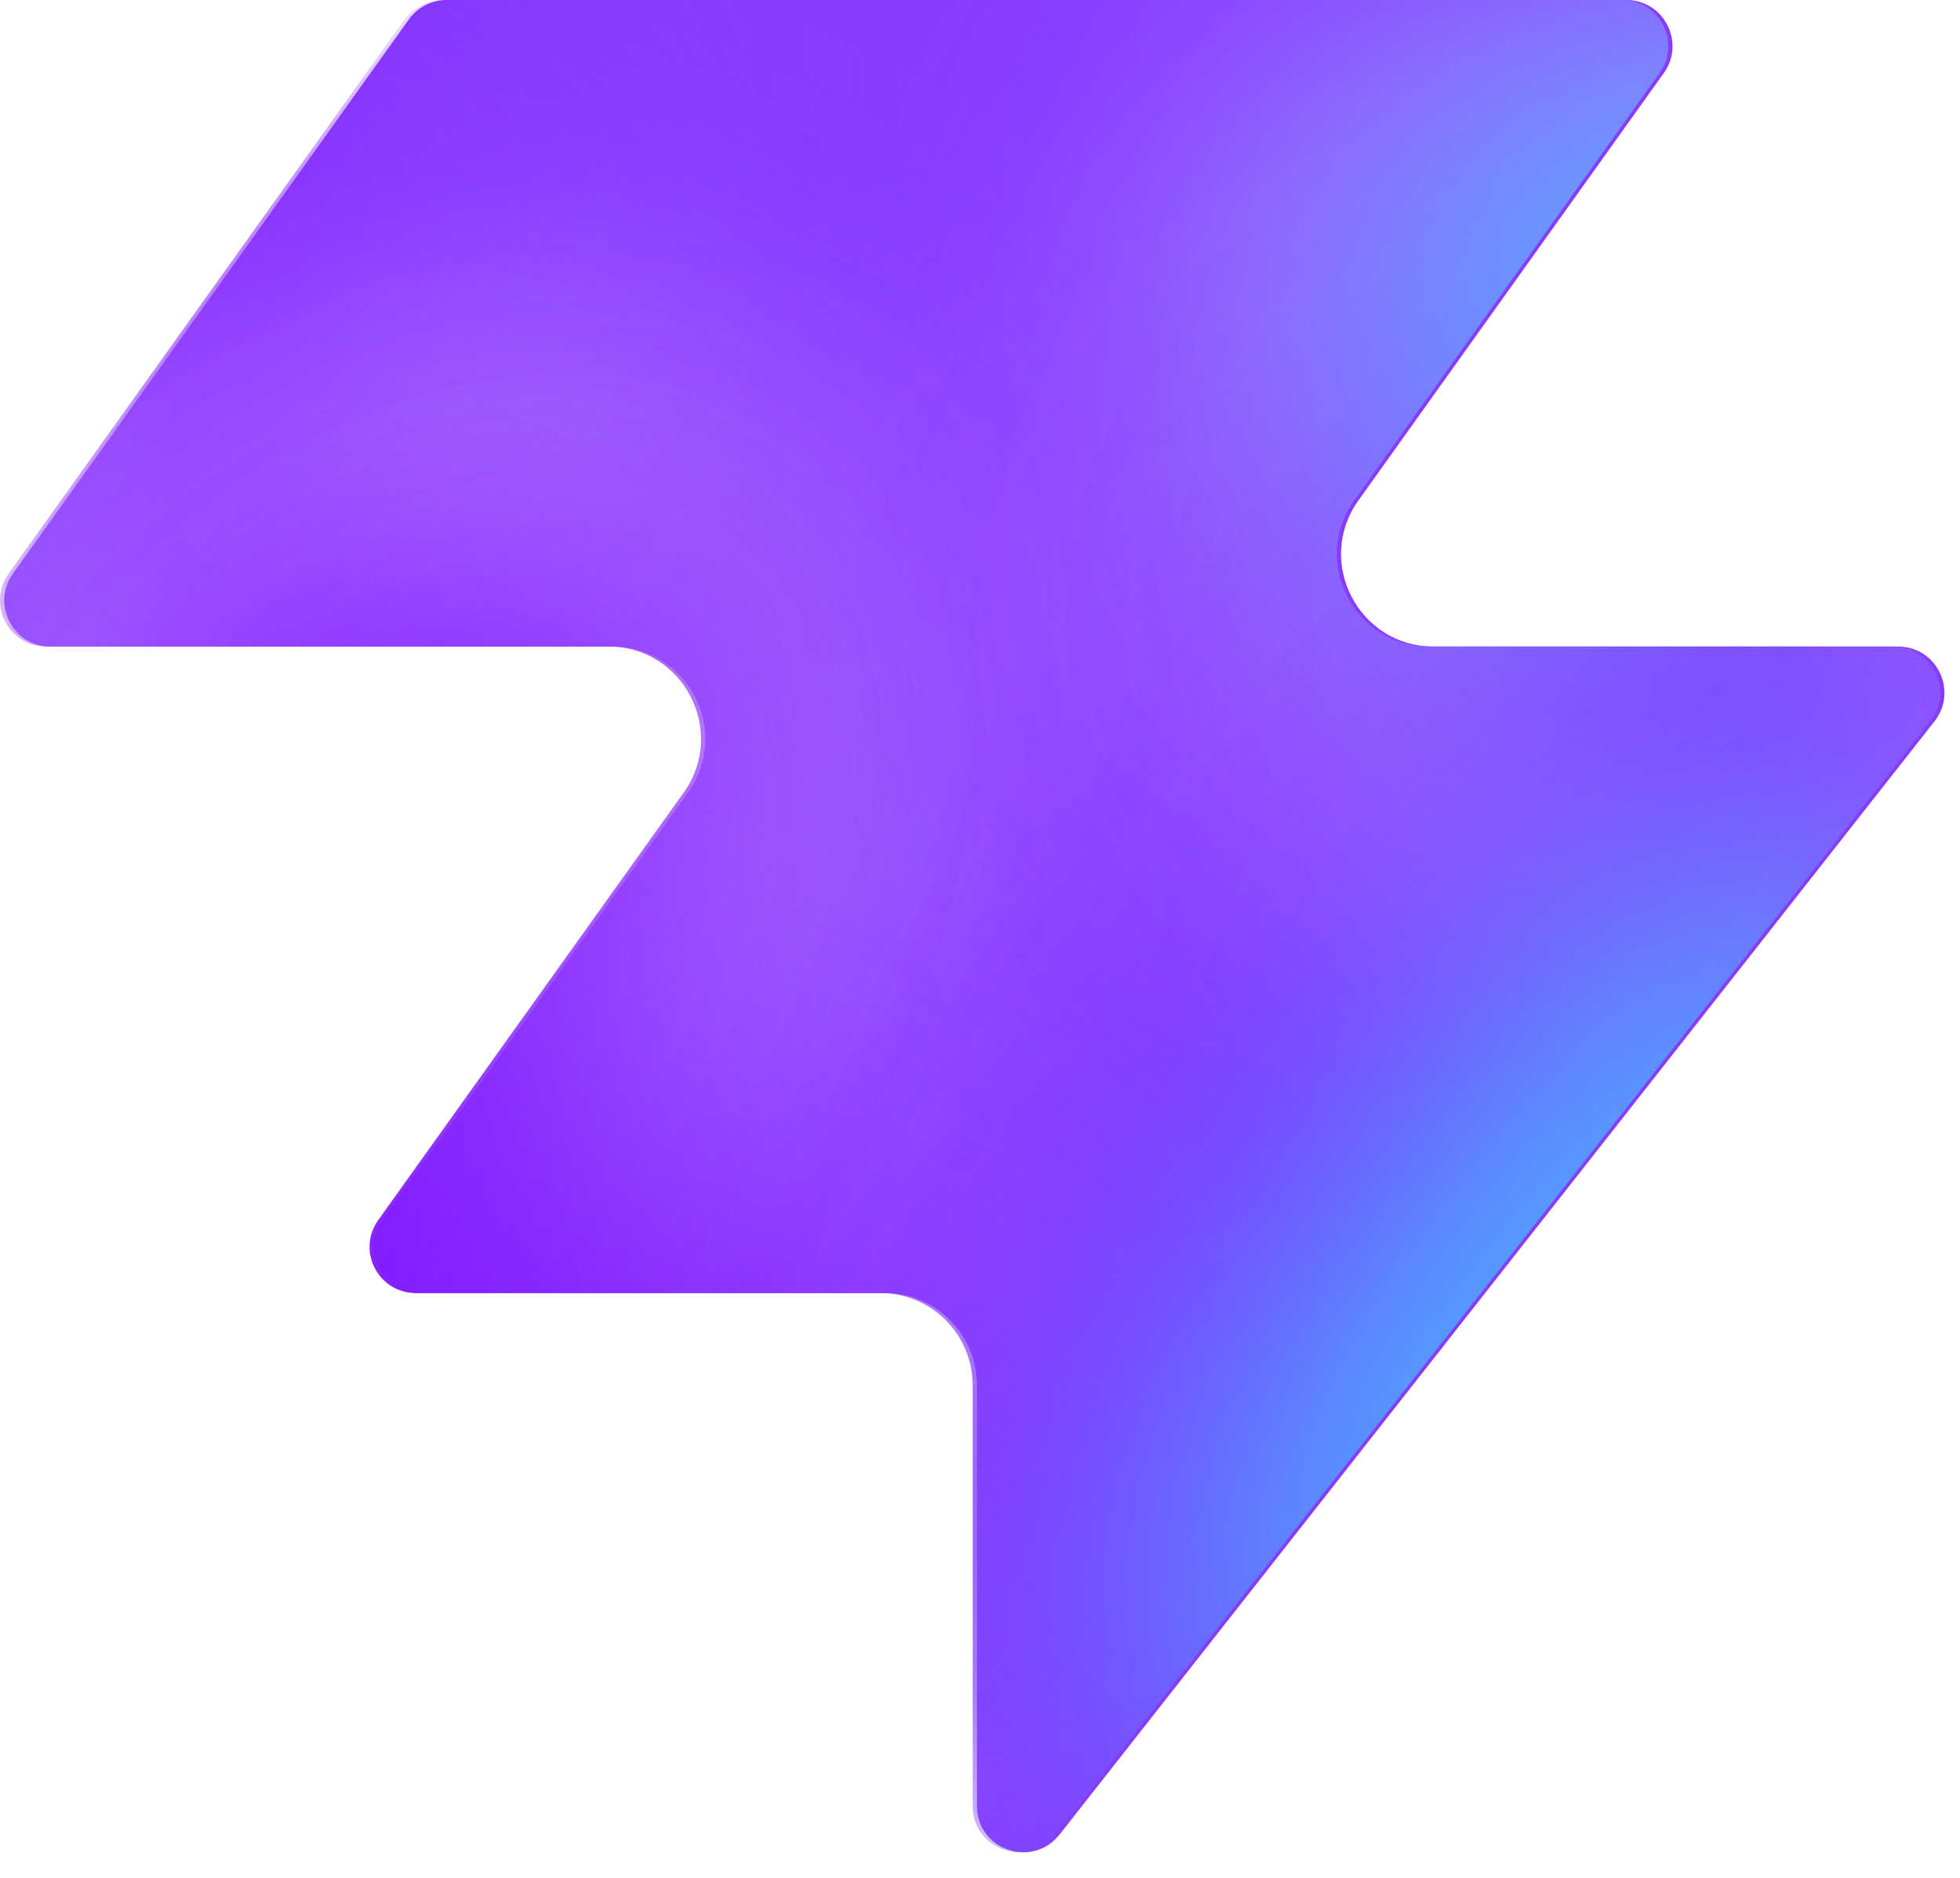
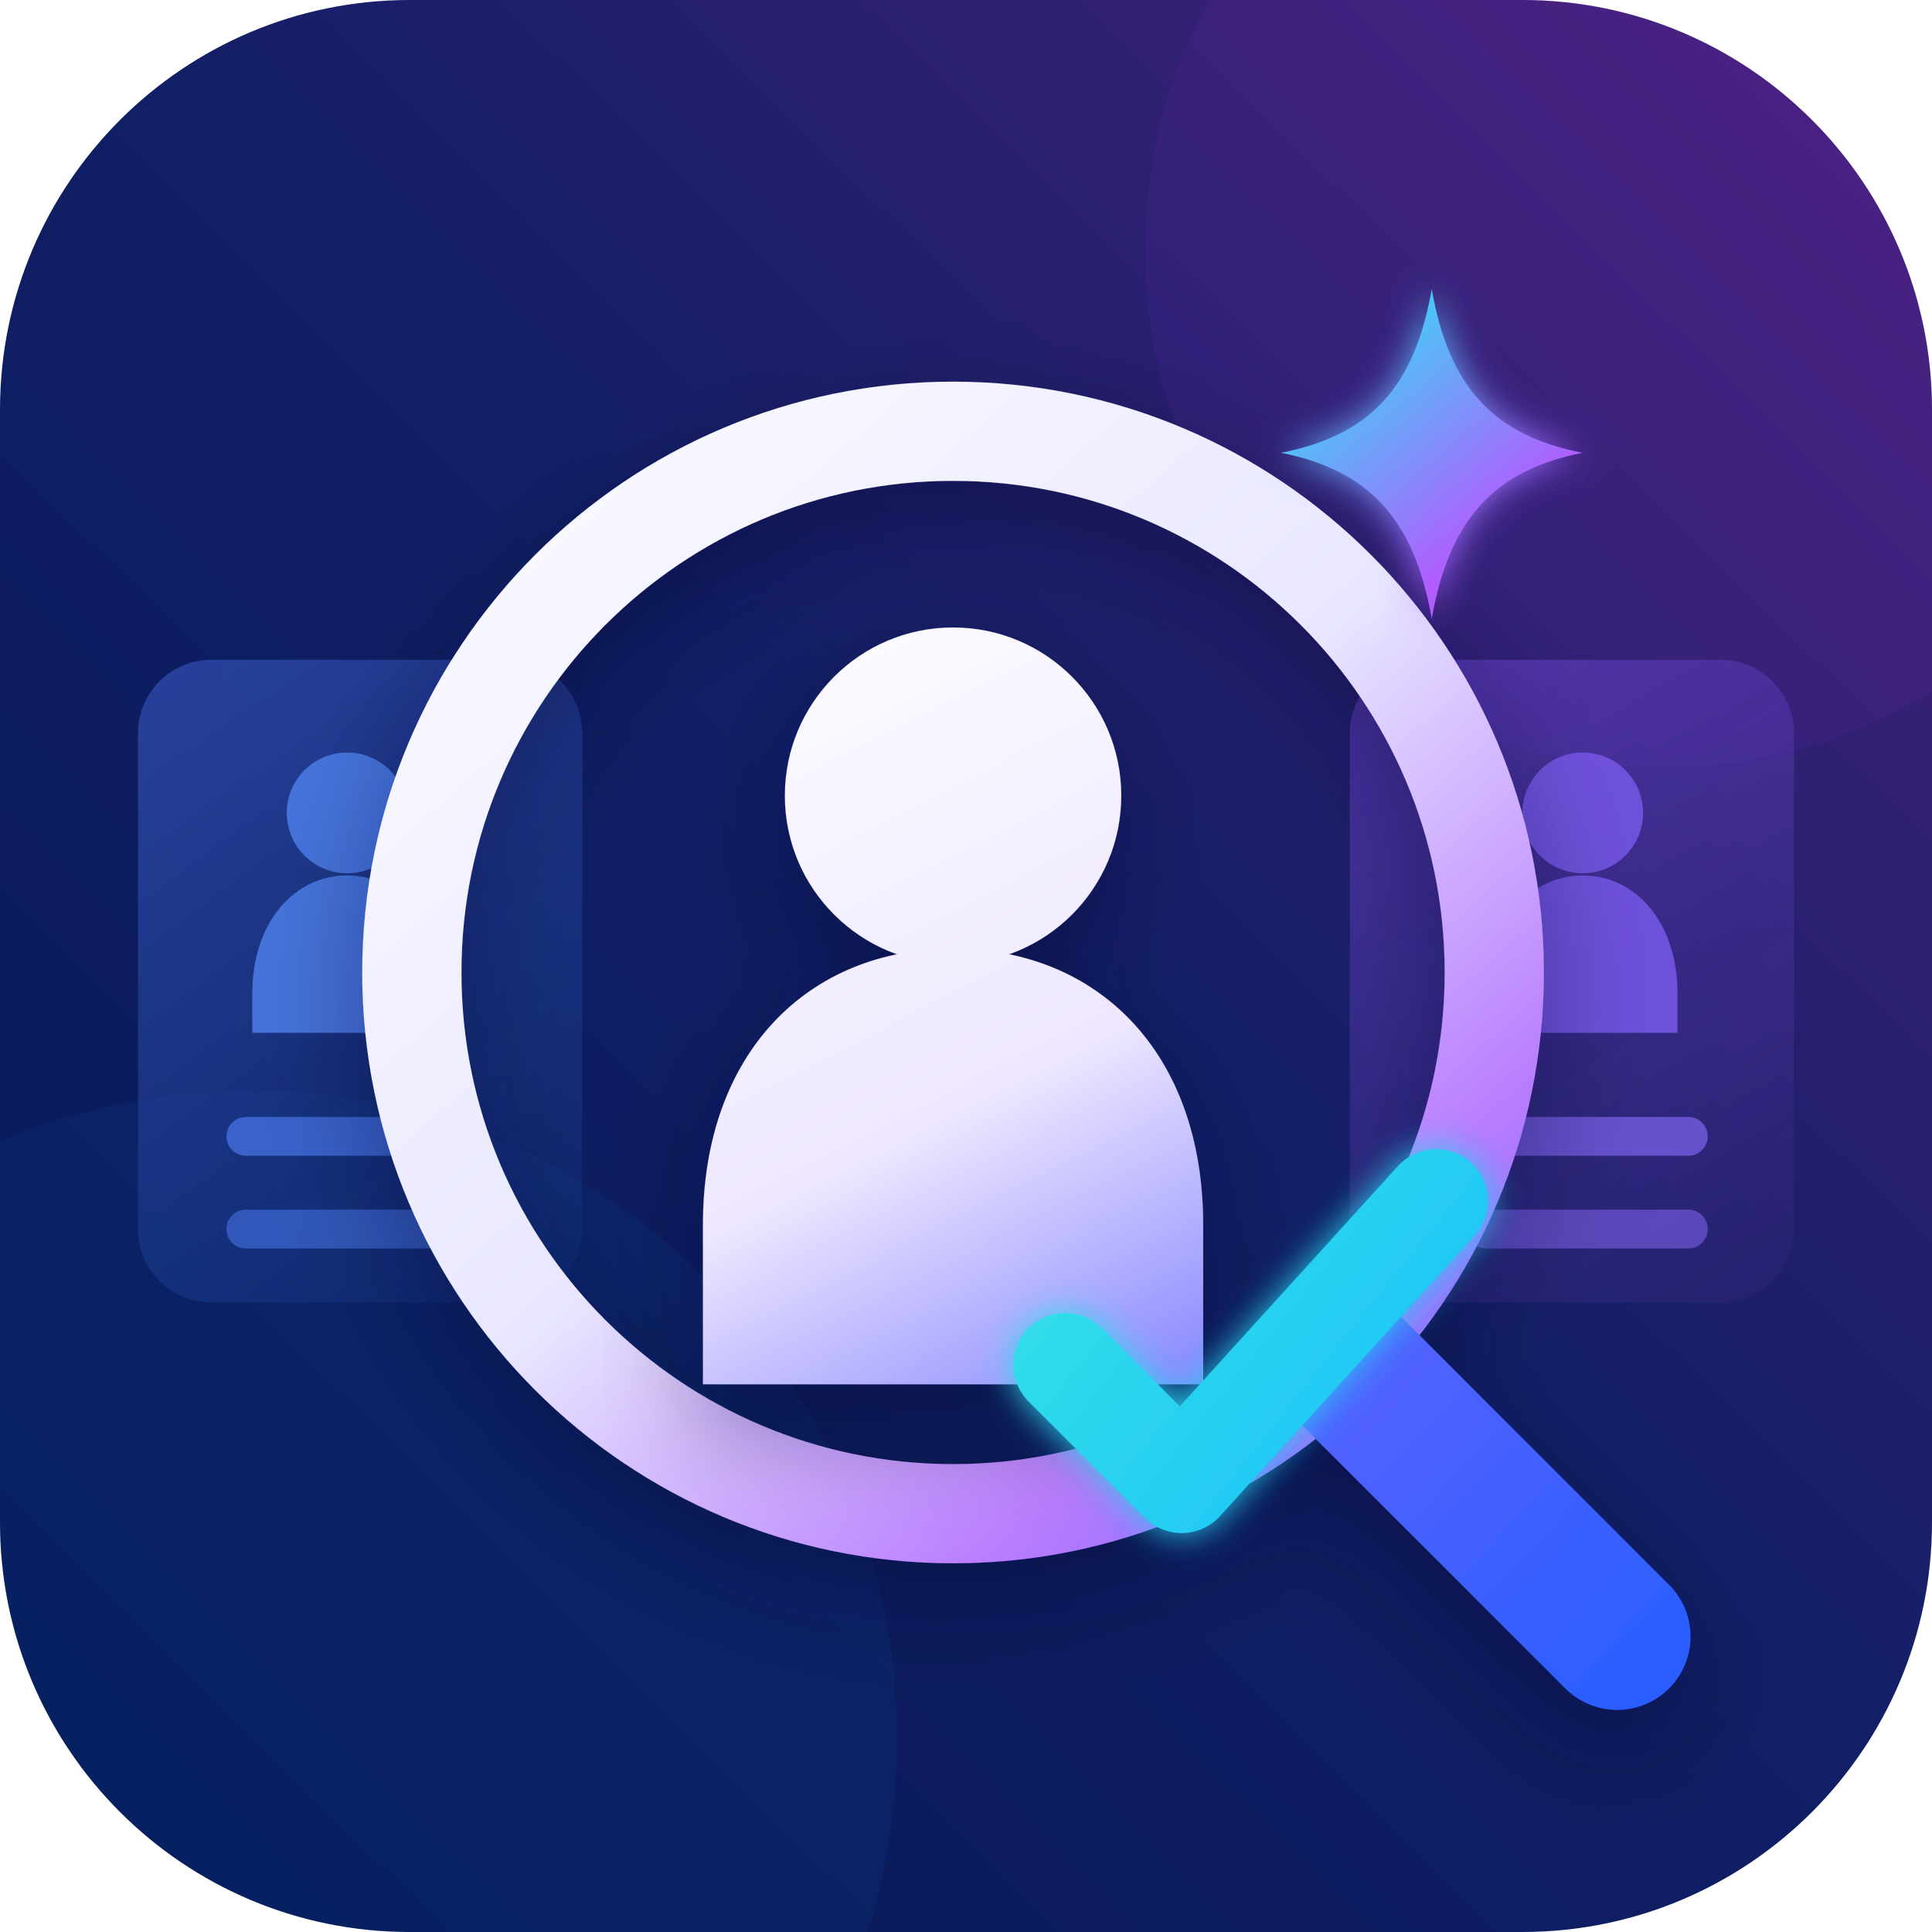
- <svg xmlns="http://www.w3.org/2000/svg" width="48" height="46" fill="none" viewBox="0 0 48 46">
-   <path fill="#863bff" d="M25.946 44.938c-.664.845-2.021.375-2.021-.698V33.937a2.26 2.26 0 0 0-2.262-2.262H10.287c-.92 0-1.456-1.04-.92-1.788l7.48-10.471c1.07-1.497 0-3.578-1.842-3.578H1.237c-.92 0-1.456-1.04-.92-1.788L10.013.474c.214-.297.556-.474.92-.474h28.894c.92 0 1.456 1.04.92 1.788l-7.48 10.471c-1.07 1.498 0 3.579 1.842 3.579h11.377c.943 0 1.473 1.088.89 1.83L25.947 44.94z" style="fill:#863bff;fill:color(display-p3 .525 .23 1);fill-opacity:1" />
-   <mask id="a" width="48" height="46" x="0" y="0" maskUnits="userSpaceOnUse" style="mask-type:alpha">
-     <path fill="#000" d="M25.842 44.938c-.664.844-2.021.375-2.021-.698V33.937a2.26 2.26 0 0 0-2.262-2.262H10.183c-.92 0-1.456-1.04-.92-1.788l7.48-10.471c1.07-1.498 0-3.579-1.842-3.579H1.133c-.92 0-1.456-1.04-.92-1.787L9.91.473c.214-.297.556-.474.92-.474h28.894c.92 0 1.456 1.04.92 1.788l-7.48 10.471c-1.07 1.498 0 3.578 1.842 3.578h11.377c.943 0 1.473 1.088.89 1.832L25.843 44.94z" style="fill:#000;fill-opacity:1" />
-   </mask>
-   <g mask="url(#a)">
-     <g filter="url(#b)">
-       <ellipse cx="5.508" cy="14.704" fill="#ede6ff" rx="5.508" ry="14.704" style="fill:#ede6ff;fill:color(display-p3 .927 .903 1);fill-opacity:1" transform="matrix(.00324 1 1 -.00324 -4.47 31.516)" />
+ <svg xmlns="http://www.w3.org/2000/svg" viewBox="64 64 896 896" style="background:transparent" role="img" aria-labelledby="title desc">
+   <defs>
+     <linearGradient id="bg" x1="130" y1="900" x2="900" y2="120" gradientUnits="userSpaceOnUse">
+       <stop offset="0" stop-color="#071A57" />
+       <stop offset="0.52" stop-color="#111F66" />
+       <stop offset="1" stop-color="#43207A" />
+     </linearGradient>
+     <linearGradient id="ring" x1="250" y1="220" x2="780" y2="820" gradientUnits="userSpaceOnUse">
+       <stop offset="0" stop-color="#FFFFFF" />
+       <stop offset="0.48" stop-color="#E8E7FF" />
+       <stop offset="0.76" stop-color="#B87CFF" />
+       <stop offset="1" stop-color="#4E58FF" />
+     </linearGradient>
+     <linearGradient id="person" x1="410" y1="330" x2="630" y2="760" gradientUnits="userSpaceOnUse">
+       <stop offset="0" stop-color="#FFFFFF" />
+       <stop offset="0.55" stop-color="#EEE7FF" />
+       <stop offset="1" stop-color="#6668FF" />
+     </linearGradient>
+     <linearGradient id="check" x1="560" y1="610" x2="790" y2="795" gradientUnits="userSpaceOnUse">
+       <stop offset="0" stop-color="#33E1E7" />
+       <stop offset="0.55" stop-color="#23C9F5" />
+       <stop offset="1" stop-color="#3A64FF" />
+     </linearGradient>
+     <linearGradient id="handle" x1="660" y1="680" x2="850" y2="860" gradientUnits="userSpaceOnUse">
+       <stop offset="0" stop-color="#5B64FF" />
+       <stop offset="1" stop-color="#255CFF" />
+     </linearGradient>
+     <linearGradient id="spark" x1="688" y1="205" x2="770" y2="300" gradientUnits="userSpaceOnUse">
+       <stop offset="0" stop-color="#35DDF4" />
+       <stop offset="1" stop-color="#B25CFF" />
+     </linearGradient>
+     <linearGradient id="cardLeft" x1="120" y1="380" x2="350" y2="690" gradientUnits="userSpaceOnUse">
+       <stop offset="0" stop-color="#3D5FCB" stop-opacity="0.62" />
+       <stop offset="1" stop-color="#0D2C72" stop-opacity="0.45" />
+     </linearGradient>
+     <linearGradient id="cardRight" x1="700" y1="380" x2="900" y2="700" gradientUnits="userSpaceOnUse">
+       <stop offset="0" stop-color="#7048D6" stop-opacity="0.56" />
+       <stop offset="1" stop-color="#2B226F" stop-opacity="0.42" />
+     </linearGradient>
+     <filter id="shadow" x="-20%" y="-20%" width="140%" height="140%">
+       <feDropShadow dx="0" dy="18" stdDeviation="24" flood-color="#050B2C" flood-opacity="0.38" />
+     </filter>
+     <filter id="softGlow" x="-40%" y="-40%" width="180%" height="180%">
+       <feGaussianBlur stdDeviation="8" result="blur" />
+       <feMerge>
+         <feMergeNode in="blur" />
+         <feMergeNode in="SourceGraphic" />
+       </feMerge>
+     </filter>
+     <clipPath id="appClip">
+       <rect x="64" y="64" width="896" height="896" rx="190" />
+     </clipPath>
+   </defs>
+   <g clip-path="url(#appClip)">
+     <rect x="64" y="64" width="896" height="896" rx="190" fill="url(#bg)" />
+     <circle cx="835" cy="180" r="240" fill="#7027B8" opacity="0.12" />
+     <circle cx="180" cy="870" r="300" fill="#0A4AAA" opacity="0.12" />
+     <g opacity="0.9">
+       <rect x="128" y="370" width="206" height="298" rx="34" fill="url(#cardLeft)" />
+       <circle cx="225" cy="441" r="28" fill="#4B7CE8" />
+       <path d="M181 525c0-34 20-55 44-55s44 21 44 55v18h-88z" fill="#4B7CE8" />
+       <rect x="169" y="582" width="112" height="18" rx="9" fill="#416FDE" opacity="0.9" />
+       <rect x="169" y="625" width="112" height="18" rx="9" fill="#416FDE" opacity="0.72" />
+       <rect x="690" y="370" width="206" height="298" rx="34" fill="url(#cardRight)" />
+       <circle cx="798" cy="441" r="28" fill="#7557E6" />
+       <path d="M754 525c0-34 20-55 44-55s44 21 44 55v18h-88z" fill="#7557E6" />
+       <rect x="744" y="582" width="112" height="18" rx="9" fill="#765CE0" opacity="0.9" />
+       <rect x="744" y="625" width="112" height="18" rx="9" fill="#765CE0" opacity="0.72" />
    </g>
-     <g filter="url(#c)">
-       <ellipse cx="10.399" cy="29.851" fill="#ede6ff" rx="10.399" ry="29.851" style="fill:#ede6ff;fill:color(display-p3 .927 .903 1);fill-opacity:1" transform="matrix(.00324 1 1 -.00324 -39.328 7.883)" />
+     <g filter="url(#shadow)">
+       <circle cx="506" cy="515" r="251" fill="none" stroke="url(#ring)" stroke-width="46" />
+       <path d="M683 692 L814 823" stroke="url(#handle)" stroke-width="68" stroke-linecap="round" />
    </g>
-     <g filter="url(#d)">
-       <ellipse cx="5.508" cy="30.487" fill="#7e14ff" rx="5.508" ry="30.487" style="fill:#7e14ff;fill:color(display-p3 .492 .077 1);fill-opacity:1" transform="rotate(89.814 -25.913 -14.639)scale(1 -1)" />
+     <g filter="url(#shadow)">
+       <circle cx="506" cy="433" r="78" fill="url(#person)" />
+       <path d="M390 706v-74c0-80 49-128 116-128s116 48 116 128v74z" fill="url(#person)" />
    </g>
-     <g filter="url(#e)">
-       <ellipse cx="5.508" cy="30.599" fill="#7e14ff" rx="5.508" ry="30.599" style="fill:#7e14ff;fill:color(display-p3 .492 .077 1);fill-opacity:1" transform="rotate(89.814 -32.644 -3.334)scale(1 -1)" />
-     </g>
-     <g filter="url(#f)">
-       <ellipse cx="5.508" cy="30.599" fill="#7e14ff" rx="5.508" ry="30.599" style="fill:#7e14ff;fill:color(display-p3 .492 .077 1);fill-opacity:1" transform="matrix(.00324 1 1 -.00324 -34.34 30.47)" />
-     </g>
-     <g filter="url(#g)">
-       <ellipse cx="14.072" cy="22.078" fill="#ede6ff" rx="14.072" ry="22.078" style="fill:#ede6ff;fill:color(display-p3 .927 .903 1);fill-opacity:1" transform="rotate(93.35 24.506 48.493)scale(-1 1)" />
-     </g>
-     <g filter="url(#h)">
-       <ellipse cx="3.47" cy="21.501" fill="#7e14ff" rx="3.47" ry="21.501" style="fill:#7e14ff;fill:color(display-p3 .492 .077 1);fill-opacity:1" transform="rotate(89.009 28.708 47.59)scale(-1 1)" />
-     </g>
-     <g filter="url(#i)">
-       <ellipse cx="3.47" cy="21.501" fill="#7e14ff" rx="3.47" ry="21.501" style="fill:#7e14ff;fill:color(display-p3 .492 .077 1);fill-opacity:1" transform="rotate(89.009 28.708 47.59)scale(-1 1)" />
-     </g>
-     <g filter="url(#j)">
-       <ellipse cx=".387" cy="8.972" fill="#7e14ff" rx="4.407" ry="29.108" style="fill:#7e14ff;fill:color(display-p3 .492 .077 1);fill-opacity:1" transform="rotate(39.51 .387 8.972)" />
-     </g>
-     <g filter="url(#k)">
-       <ellipse cx="47.523" cy="-6.092" fill="#7e14ff" rx="4.407" ry="29.108" style="fill:#7e14ff;fill:color(display-p3 .492 .077 1);fill-opacity:1" transform="rotate(37.892 47.523 -6.092)" />
-     </g>
-     <g filter="url(#l)">
-       <ellipse cx="41.412" cy="6.333" fill="#47bfff" rx="5.971" ry="9.665" style="fill:#47bfff;fill:color(display-p3 .28 .748 1);fill-opacity:1" transform="rotate(37.892 41.412 6.333)" />
-     </g>
-     <g filter="url(#m)">
-       <ellipse cx="-1.879" cy="38.332" fill="#7e14ff" rx="4.407" ry="29.108" style="fill:#7e14ff;fill:color(display-p3 .492 .077 1);fill-opacity:1" transform="rotate(37.892 -1.88 38.332)" />
-     </g>
-     <g filter="url(#n)">
-       <ellipse cx="-1.879" cy="38.332" fill="#7e14ff" rx="4.407" ry="29.108" style="fill:#7e14ff;fill:color(display-p3 .492 .077 1);fill-opacity:1" transform="rotate(37.892 -1.88 38.332)" />
-     </g>
-     <g filter="url(#o)">
-       <ellipse cx="35.651" cy="29.907" fill="#7e14ff" rx="4.407" ry="29.108" style="fill:#7e14ff;fill:color(display-p3 .492 .077 1);fill-opacity:1" transform="rotate(37.892 35.651 29.907)" />
-     </g>
-     <g filter="url(#p)">
-       <ellipse cx="38.418" cy="32.4" fill="#47bfff" rx="5.971" ry="15.297" style="fill:#47bfff;fill:color(display-p3 .28 .748 1);fill-opacity:1" transform="rotate(37.892 38.418 32.4)" />
-     </g>
+     <path d="M558 697l54 54 118-130" fill="none" stroke="url(#check)" stroke-width="48" stroke-linecap="round" stroke-linejoin="round" filter="url(#softGlow)" />
+     <path d="M728 198c8 46 29 68 70 76-41 8-62 31-70 77-8-46-29-69-70-77 41-8 62-30 70-76z" fill="url(#spark)" filter="url(#softGlow)" />
  </g>
-   <defs>
-     <filter id="b" width="60.045" height="41.654" x="-19.77" y="16.149" color-interpolation-filters="sRGB" filterUnits="userSpaceOnUse">
-       <feFlood flood-opacity="0" result="BackgroundImageFix" />
-       <feBlend in="SourceGraphic" in2="BackgroundImageFix" result="shape" />
-       <feGaussianBlur result="effect1_foregroundBlur_2002_17158" stdDeviation="7.659" />
-     </filter>
-     <filter id="c" width="90.34" height="51.437" x="-54.613" y="-7.533" color-interpolation-filters="sRGB" filterUnits="userSpaceOnUse">
-       <feFlood flood-opacity="0" result="BackgroundImageFix" />
-       <feBlend in="SourceGraphic" in2="BackgroundImageFix" result="shape" />
-       <feGaussianBlur result="effect1_foregroundBlur_2002_17158" stdDeviation="7.659" />
-     </filter>
-     <filter id="d" width="79.355" height="29.4" x="-49.64" y="2.03" color-interpolation-filters="sRGB" filterUnits="userSpaceOnUse">
-       <feFlood flood-opacity="0" result="BackgroundImageFix" />
-       <feBlend in="SourceGraphic" in2="BackgroundImageFix" result="shape" />
-       <feGaussianBlur result="effect1_foregroundBlur_2002_17158" stdDeviation="4.596" />
-     </filter>
-     <filter id="e" width="79.579" height="29.4" x="-45.045" y="20.029" color-interpolation-filters="sRGB" filterUnits="userSpaceOnUse">
-       <feFlood flood-opacity="0" result="BackgroundImageFix" />
-       <feBlend in="SourceGraphic" in2="BackgroundImageFix" result="shape" />
-       <feGaussianBlur result="effect1_foregroundBlur_2002_17158" stdDeviation="4.596" />
-     </filter>
-     <filter id="f" width="79.579" height="29.4" x="-43.513" y="21.178" color-interpolation-filters="sRGB" filterUnits="userSpaceOnUse">
-       <feFlood flood-opacity="0" result="BackgroundImageFix" />
-       <feBlend in="SourceGraphic" in2="BackgroundImageFix" result="shape" />
-       <feGaussianBlur result="effect1_foregroundBlur_2002_17158" stdDeviation="4.596" />
-     </filter>
-     <filter id="g" width="74.749" height="58.852" x="15.756" y="-17.901" color-interpolation-filters="sRGB" filterUnits="userSpaceOnUse">
-       <feFlood flood-opacity="0" result="BackgroundImageFix" />
-       <feBlend in="SourceGraphic" in2="BackgroundImageFix" result="shape" />
-       <feGaussianBlur result="effect1_foregroundBlur_2002_17158" stdDeviation="7.659" />
-     </filter>
-     <filter id="h" width="61.377" height="25.362" x="23.548" y="2.284" color-interpolation-filters="sRGB" filterUnits="userSpaceOnUse">
-       <feFlood flood-opacity="0" result="BackgroundImageFix" />
-       <feBlend in="SourceGraphic" in2="BackgroundImageFix" result="shape" />
-       <feGaussianBlur result="effect1_foregroundBlur_2002_17158" stdDeviation="4.596" />
-     </filter>
-     <filter id="i" width="61.377" height="25.362" x="23.548" y="2.284" color-interpolation-filters="sRGB" filterUnits="userSpaceOnUse">
-       <feFlood flood-opacity="0" result="BackgroundImageFix" />
-       <feBlend in="SourceGraphic" in2="BackgroundImageFix" result="shape" />
-       <feGaussianBlur result="effect1_foregroundBlur_2002_17158" stdDeviation="4.596" />
-     </filter>
-     <filter id="j" width="56.045" height="63.649" x="-27.636" y="-22.853" color-interpolation-filters="sRGB" filterUnits="userSpaceOnUse">
-       <feFlood flood-opacity="0" result="BackgroundImageFix" />
-       <feBlend in="SourceGraphic" in2="BackgroundImageFix" result="shape" />
-       <feGaussianBlur result="effect1_foregroundBlur_2002_17158" stdDeviation="4.596" />
-     </filter>
-     <filter id="k" width="54.814" height="64.646" x="20.116" y="-38.415" color-interpolation-filters="sRGB" filterUnits="userSpaceOnUse">
-       <feFlood flood-opacity="0" result="BackgroundImageFix" />
-       <feBlend in="SourceGraphic" in2="BackgroundImageFix" result="shape" />
-       <feGaussianBlur result="effect1_foregroundBlur_2002_17158" stdDeviation="4.596" />
-     </filter>
-     <filter id="l" width="33.541" height="35.313" x="24.641" y="-11.323" color-interpolation-filters="sRGB" filterUnits="userSpaceOnUse">
-       <feFlood flood-opacity="0" result="BackgroundImageFix" />
-       <feBlend in="SourceGraphic" in2="BackgroundImageFix" result="shape" />
-       <feGaussianBlur result="effect1_foregroundBlur_2002_17158" stdDeviation="4.596" />
-     </filter>
-     <filter id="m" width="54.814" height="64.646" x="-29.286" y="6.009" color-interpolation-filters="sRGB" filterUnits="userSpaceOnUse">
-       <feFlood flood-opacity="0" result="BackgroundImageFix" />
-       <feBlend in="SourceGraphic" in2="BackgroundImageFix" result="shape" />
-       <feGaussianBlur result="effect1_foregroundBlur_2002_17158" stdDeviation="4.596" />
-     </filter>
-     <filter id="n" width="54.814" height="64.646" x="-29.286" y="6.009" color-interpolation-filters="sRGB" filterUnits="userSpaceOnUse">
-       <feFlood flood-opacity="0" result="BackgroundImageFix" />
-       <feBlend in="SourceGraphic" in2="BackgroundImageFix" result="shape" />
-       <feGaussianBlur result="effect1_foregroundBlur_2002_17158" stdDeviation="4.596" />
-     </filter>
-     <filter id="o" width="54.814" height="64.646" x="8.244" y="-2.416" color-interpolation-filters="sRGB" filterUnits="userSpaceOnUse">
-       <feFlood flood-opacity="0" result="BackgroundImageFix" />
-       <feBlend in="SourceGraphic" in2="BackgroundImageFix" result="shape" />
-       <feGaussianBlur result="effect1_foregroundBlur_2002_17158" stdDeviation="4.596" />
-     </filter>
-     <filter id="p" width="39.409" height="43.623" x="18.713" y="10.588" color-interpolation-filters="sRGB" filterUnits="userSpaceOnUse">
-       <feFlood flood-opacity="0" result="BackgroundImageFix" />
-       <feBlend in="SourceGraphic" in2="BackgroundImageFix" result="shape" />
-       <feGaussianBlur result="effect1_foregroundBlur_2002_17158" stdDeviation="4.596" />
-     </filter>
-   </defs>
</svg>
